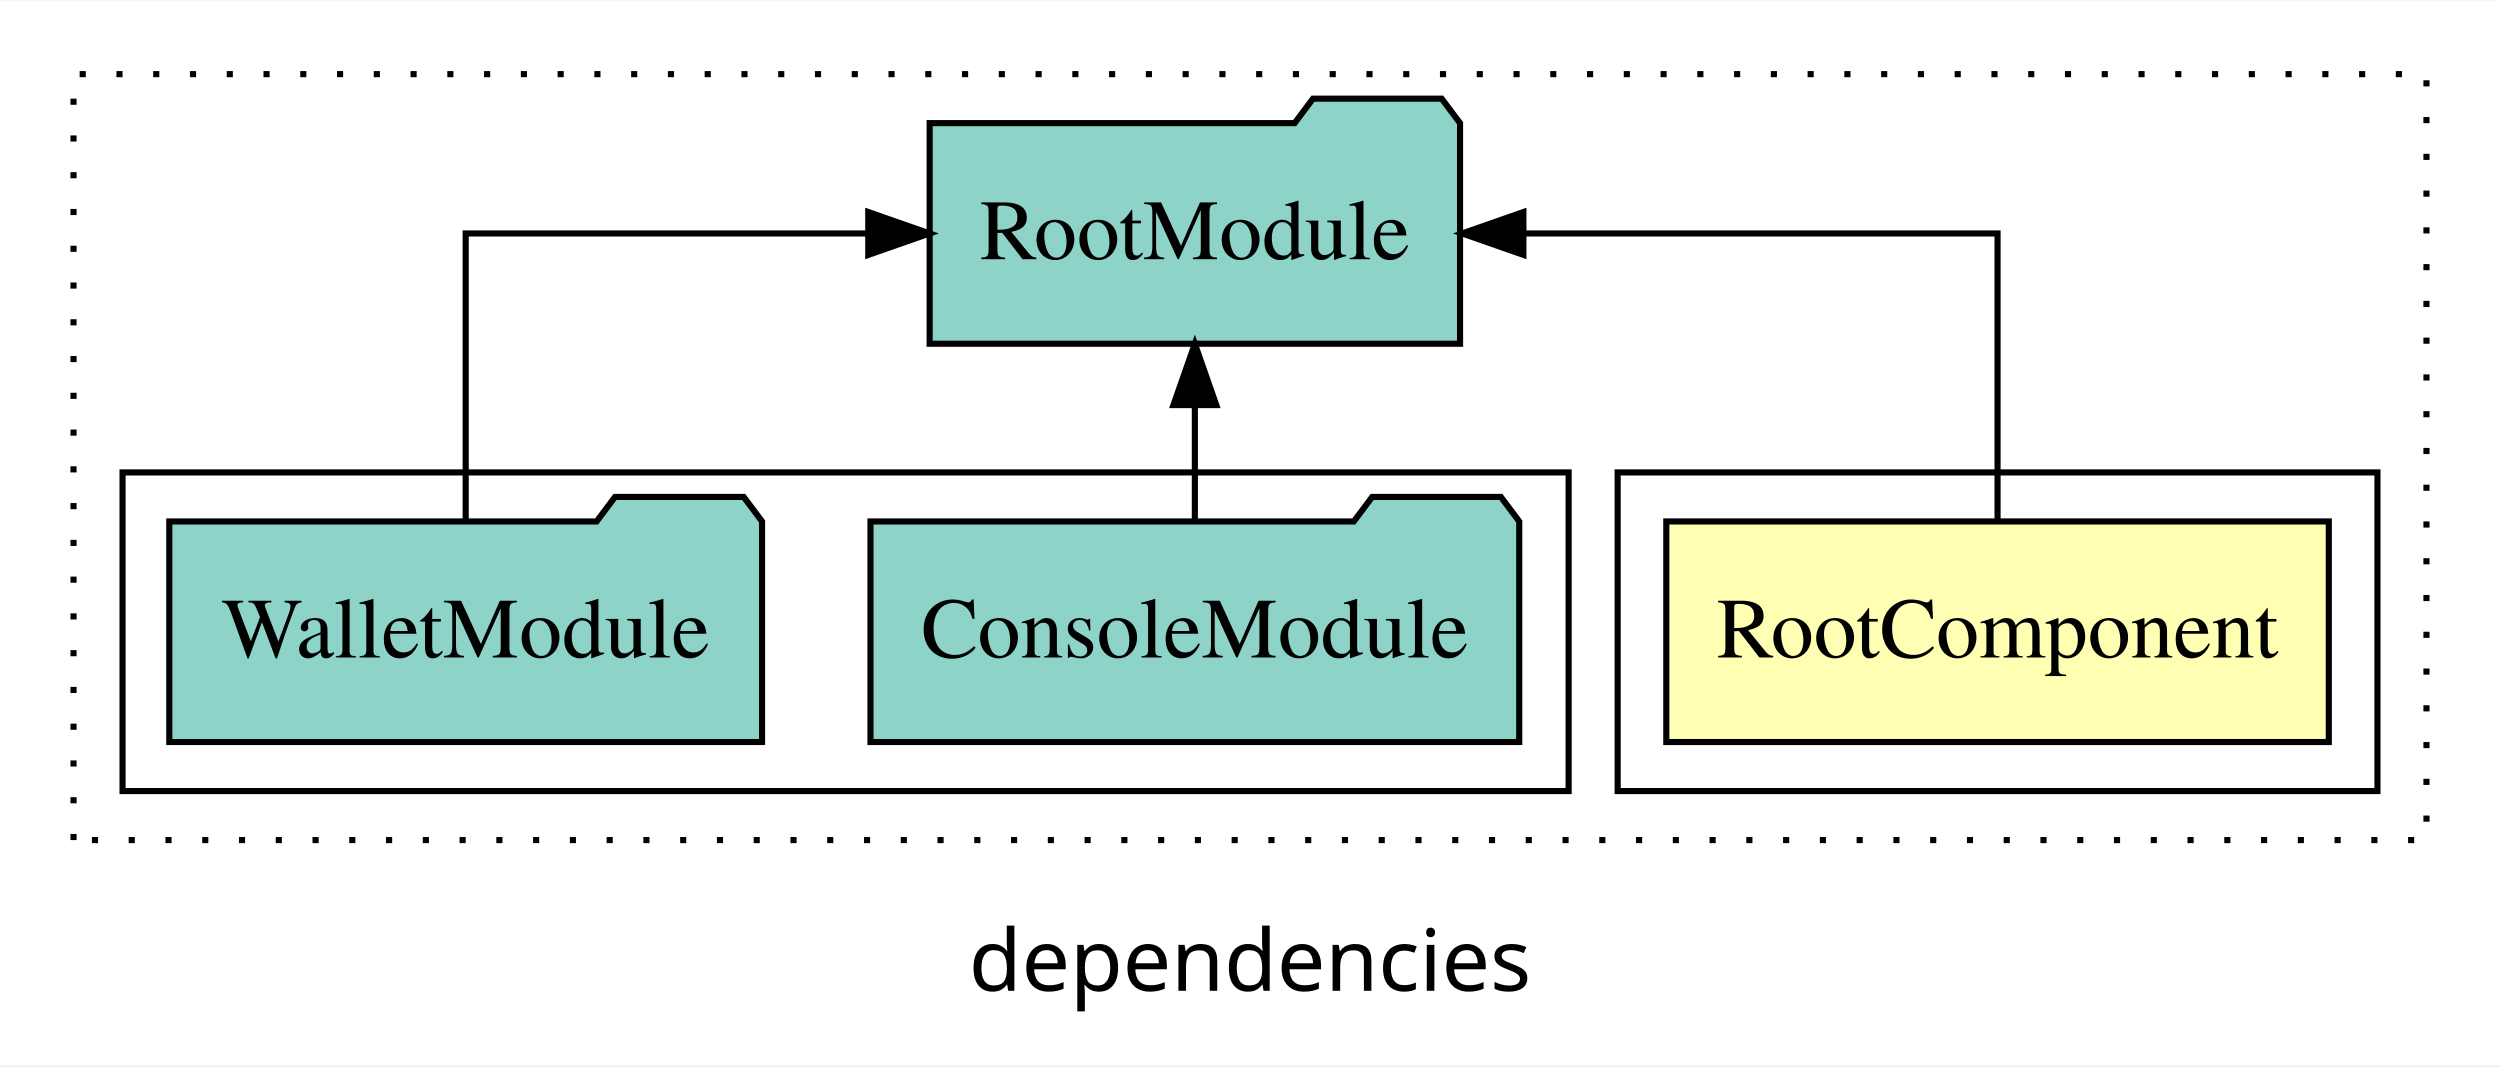
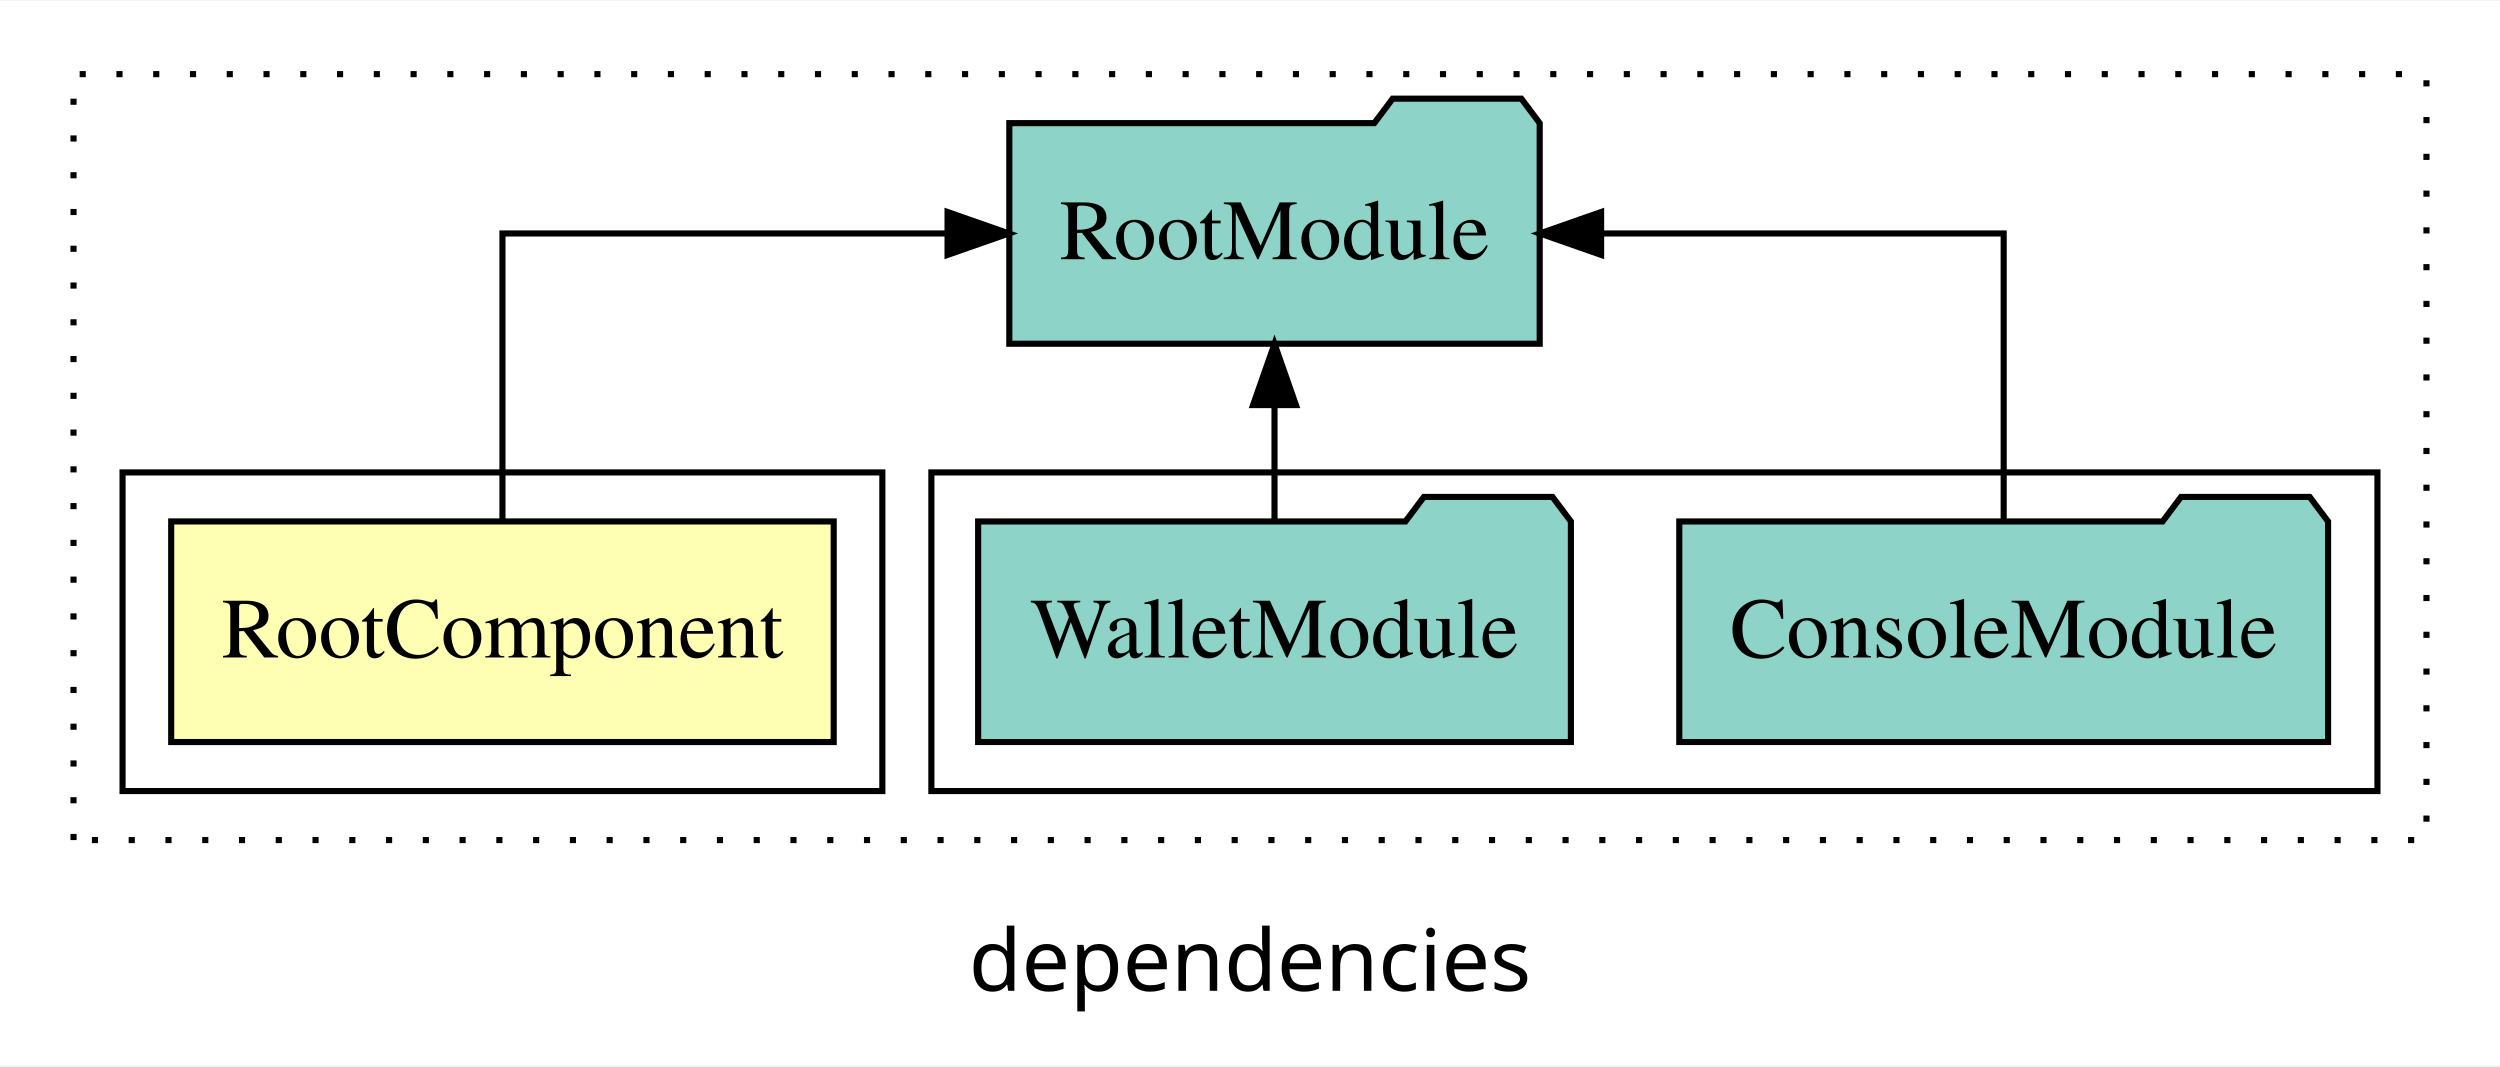
<svg xmlns="http://www.w3.org/2000/svg" width="408pt" height="174pt" viewBox="0.00 0.00 408.00 173.80">
  <g id="graph0" class="graph" transform="scale(1 1) rotate(0) translate(4 169.8)">
    <polygon fill="white" stroke="transparent" points="-4,4 -4,-169.8 404,-169.8 404,4 -4,4" />
    <text text-anchor="middle" x="200" y="-8.2" font-family="sans-serif" font-size="14.00">dependencies</text>
    <g id="clust1" class="cluster">
      <polygon fill="none" stroke="black" stroke-dasharray="1,5" points="8,-32.8 8,-157.8 392,-157.8 392,-32.8 8,-32.8" />
    </g>
+     <g id="clust4" class="cluster">
+       <polygon fill="none" stroke="black" points="148,-40.8 148,-92.8 384,-92.8 384,-40.8 148,-40.8" />
+     </g>
    <g id="clust2" class="cluster">
-       <polygon fill="none" stroke="black" points="260,-40.8 260,-92.8 384,-92.8 384,-40.8 260,-40.8" />
-     </g>
-     <g id="clust4" class="cluster">
-       <polygon fill="none" stroke="black" points="16,-40.8 16,-92.8 252,-92.8 252,-40.8 16,-40.8" />
+       <polygon fill="none" stroke="black" points="16,-40.8 16,-92.8 140,-92.8 140,-40.8 16,-40.8" />
    </g>
    <g id="node1" class="node">
-       <polygon fill="#ffffb3" stroke="black" points="376.06,-84.8 267.94,-84.8 267.94,-48.8 376.06,-48.8 376.06,-84.8" />
-       <text text-anchor="middle" x="322" y="-62.6" font-family="Times,serif" font-size="14.00">RootComponent</text>
+       <polygon fill="#ffffb3" stroke="black" points="132.06,-84.8 23.94,-84.8 23.94,-48.8 132.06,-48.8 132.06,-84.8" />
+       <text text-anchor="middle" x="78" y="-62.6" font-family="Times,serif" font-size="14.00">RootComponent</text>
    </g>
    <g id="node2" class="node">
-       <polygon fill="#8dd3c7" stroke="black" points="234.28,-149.8 231.28,-153.8 210.28,-153.8 207.28,-149.8 147.72,-149.8 147.72,-113.8 234.28,-113.8 234.28,-149.8" />
-       <text text-anchor="middle" x="191" y="-127.6" font-family="Times,serif" font-size="14.00">RootModule</text>
+       <polygon fill="#8dd3c7" stroke="black" points="247.28,-149.8 244.28,-153.8 223.28,-153.8 220.28,-149.8 160.72,-149.8 160.72,-113.8 247.28,-113.8 247.28,-149.8" />
+       <text text-anchor="middle" x="204" y="-127.6" font-family="Times,serif" font-size="14.00">RootModule</text>
    </g>
    <g id="edge1" class="edge">
-       <path fill="none" stroke="black" d="M322,-84.91C322,-104.14 322,-131.8 322,-131.8 322,-131.8 244.62,-131.8 244.62,-131.8" />
-       <polygon fill="black" stroke="black" points="244.62,-128.3 234.62,-131.8 244.62,-135.3 244.62,-128.3" />
+       <path fill="none" stroke="black" d="M78,-84.91C78,-104.14 78,-131.8 78,-131.8 78,-131.8 150.64,-131.8 150.64,-131.8" />
+       <polygon fill="black" stroke="black" points="150.64,-135.3 160.64,-131.8 150.64,-128.3 150.64,-135.3" />
    </g>
    <g id="node3" class="node">
-       <polygon fill="#8dd3c7" stroke="black" points="243.94,-84.8 240.94,-88.8 219.94,-88.8 216.94,-84.8 138.06,-84.8 138.06,-48.8 243.94,-48.8 243.94,-84.8" />
-       <text text-anchor="middle" x="191" y="-62.6" font-family="Times,serif" font-size="14.00">ConsoleModule</text>
+       <polygon fill="#8dd3c7" stroke="black" points="375.94,-84.8 372.94,-88.8 351.94,-88.8 348.94,-84.8 270.06,-84.8 270.06,-48.8 375.94,-48.8 375.94,-84.8" />
+       <text text-anchor="middle" x="323" y="-62.6" font-family="Times,serif" font-size="14.00">ConsoleModule</text>
    </g>
    <g id="edge2" class="edge">
-       <path fill="none" stroke="black" d="M191,-84.91C191,-84.91 191,-103.79 191,-103.79" />
-       <polygon fill="black" stroke="black" points="187.5,-103.79 191,-113.79 194.5,-103.79 187.5,-103.79" />
+       <path fill="none" stroke="black" d="M323,-84.91C323,-104.14 323,-131.8 323,-131.8 323,-131.8 257.3,-131.8 257.3,-131.8" />
+       <polygon fill="black" stroke="black" points="257.3,-128.3 247.3,-131.8 257.3,-135.3 257.3,-128.3" />
    </g>
    <g id="node4" class="node">
-       <polygon fill="#8dd3c7" stroke="black" points="120.37,-84.8 117.37,-88.8 96.37,-88.8 93.37,-84.8 23.63,-84.8 23.63,-48.8 120.37,-48.8 120.37,-84.8" />
-       <text text-anchor="middle" x="72" y="-62.6" font-family="Times,serif" font-size="14.00">WalletModule</text>
+       <polygon fill="#8dd3c7" stroke="black" points="252.37,-84.8 249.37,-88.8 228.37,-88.8 225.37,-84.8 155.63,-84.8 155.63,-48.8 252.37,-48.8 252.37,-84.8" />
+       <text text-anchor="middle" x="204" y="-62.6" font-family="Times,serif" font-size="14.00">WalletModule</text>
    </g>
    <g id="edge3" class="edge">
-       <path fill="none" stroke="black" d="M72,-84.91C72,-104.14 72,-131.8 72,-131.8 72,-131.8 137.7,-131.8 137.7,-131.8" />
-       <polygon fill="black" stroke="black" points="137.7,-135.3 147.7,-131.8 137.7,-128.3 137.7,-135.3" />
+       <path fill="none" stroke="black" d="M204,-84.91C204,-84.91 204,-103.79 204,-103.79" />
+       <polygon fill="black" stroke="black" points="200.5,-103.79 204,-113.79 207.5,-103.79 200.5,-103.79" />
    </g>
  </g>
</svg>
